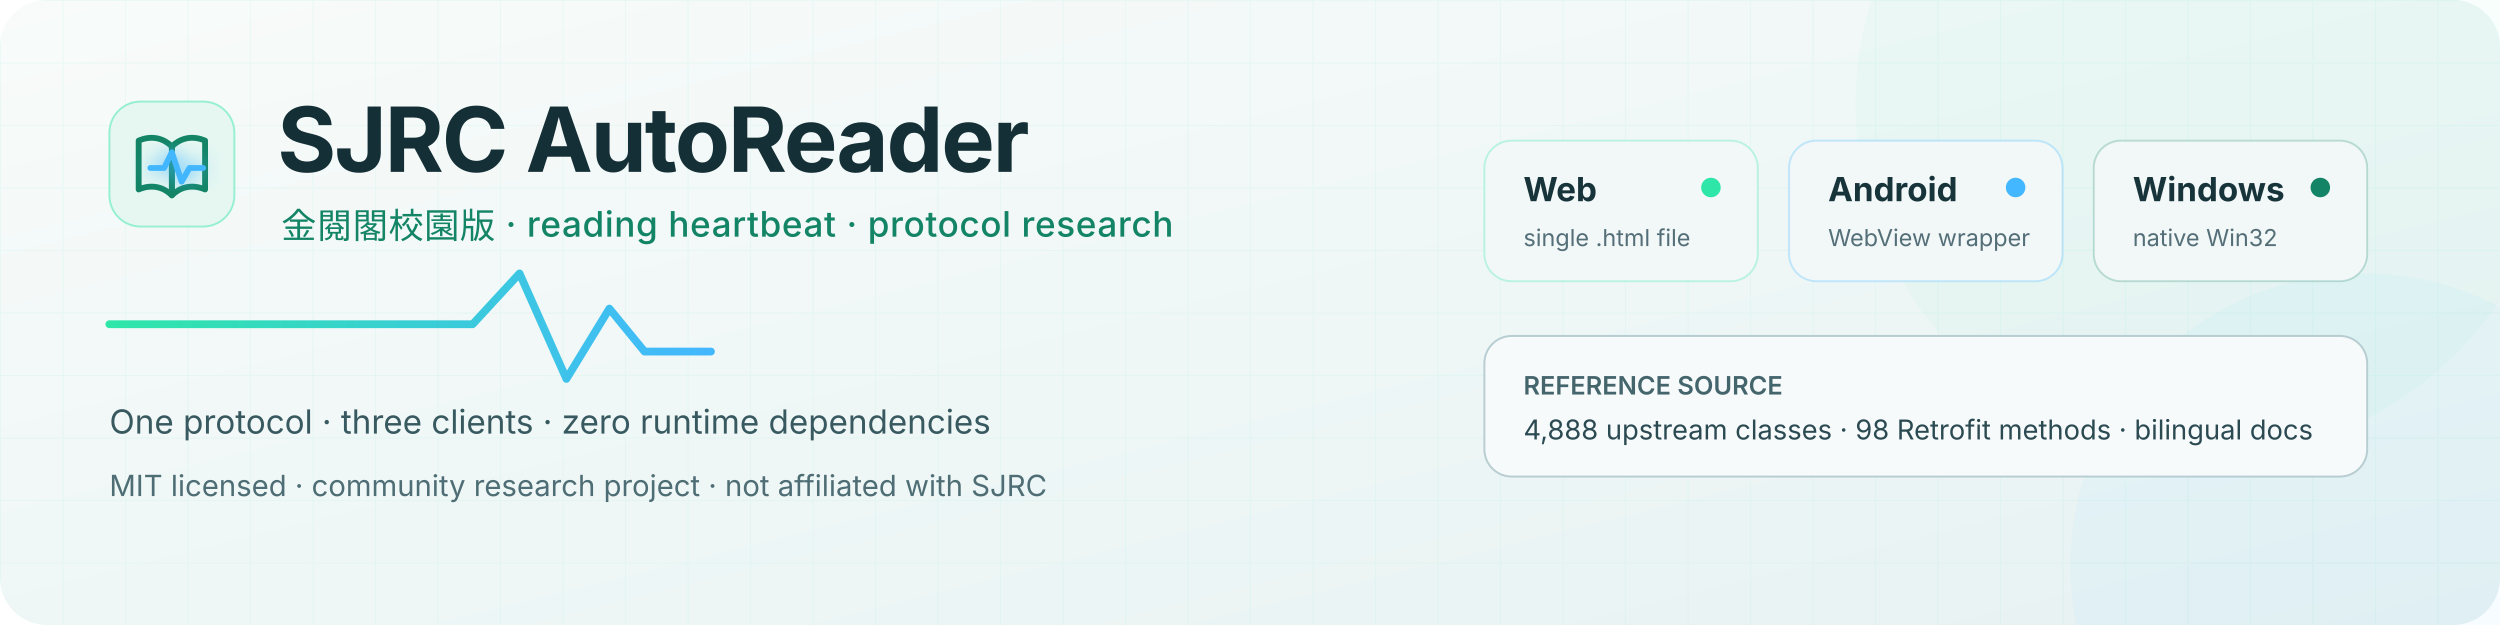
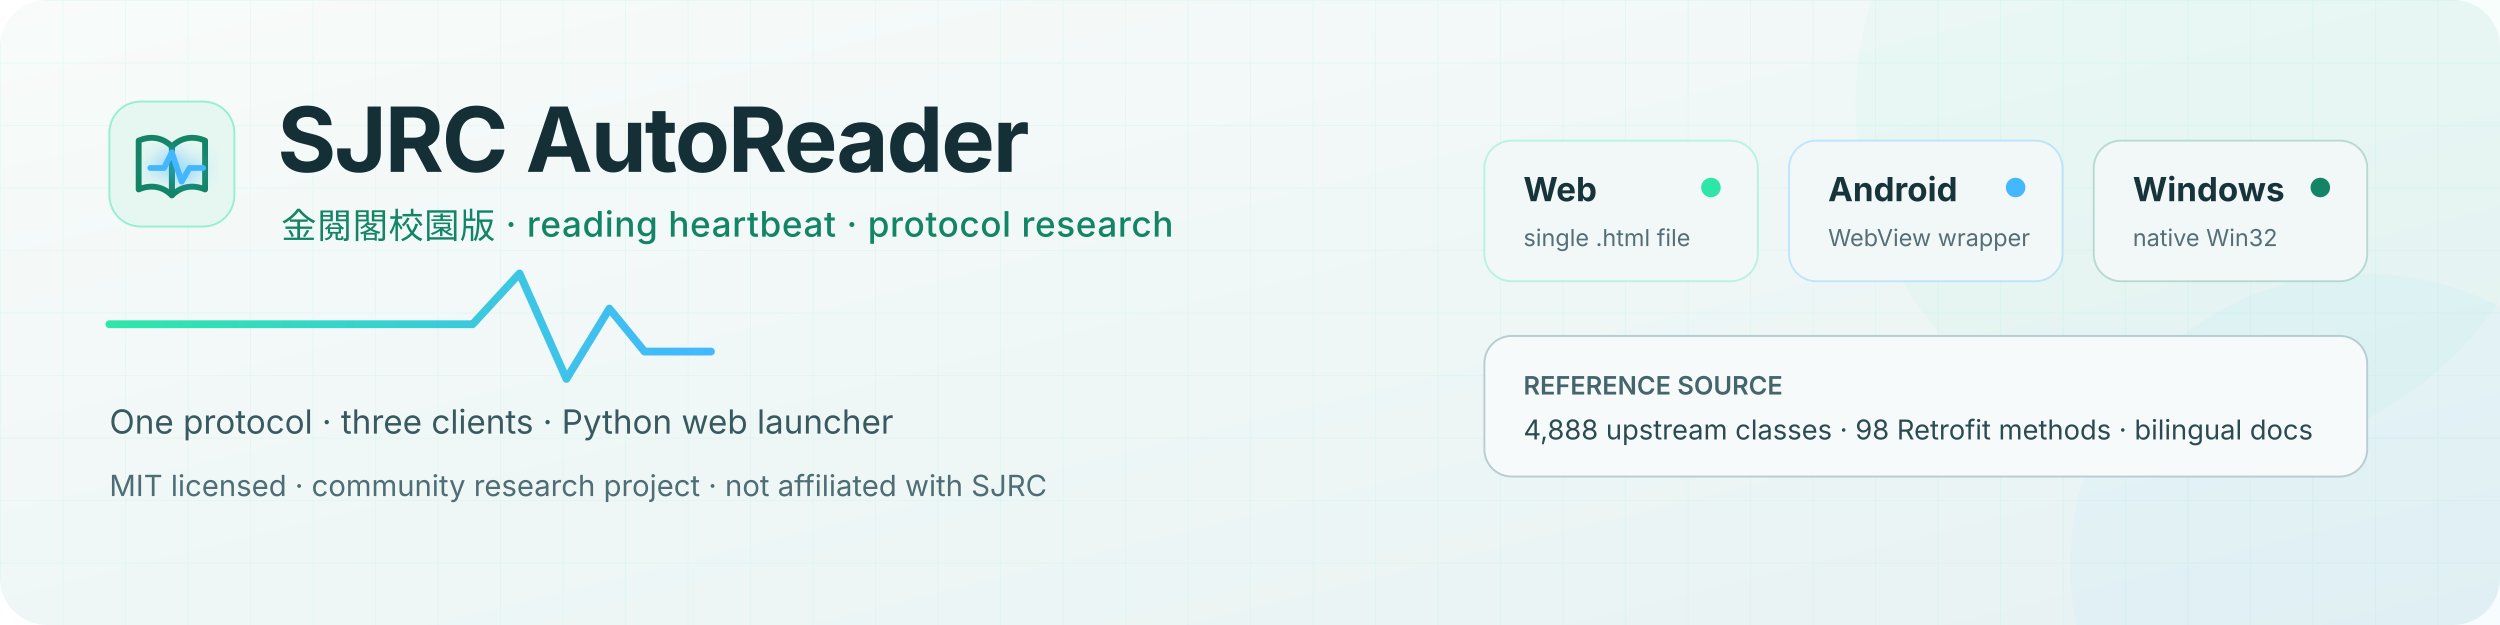
<svg xmlns="http://www.w3.org/2000/svg" width="1280" height="320" viewBox="0 0 1280 320" role="img" aria-labelledby="title desc">
  <defs>
    <linearGradient id="bg" x1="0" y1="0" x2="1" y2="1">
      <stop offset="0" stop-color="#f8fbfa" />
      <stop offset="0.55" stop-color="#eef7f6" />
      <stop offset="1" stop-color="#e8f1f2" />
    </linearGradient>
    <linearGradient id="accent" x1="0" y1="0" x2="1" y2="0">
      <stop offset="0" stop-color="#2ee6a8" />
      <stop offset="1" stop-color="#43b7ff" />
    </linearGradient>
    <pattern id="grid" width="32" height="32" patternUnits="userSpaceOnUse">
      <path d="M32 0H0V32" fill="none" stroke="#2ee6a8" stroke-opacity="0.06" />
    </pattern>
    <filter id="glow" x="-30%" y="-30%" width="160%" height="160%">
      <feGaussianBlur stdDeviation="5" result="b" />
      <feMerge>
        <feMergeNode in="b" />
        <feMergeNode in="SourceGraphic" />
      </feMerge>
    </filter>
  </defs>
  <rect width="1280" height="320" rx="24" fill="url(#bg)" />
  <rect width="1280" height="320" rx="24" fill="url(#grid)" />
  <circle cx="1130" cy="54" r="180" fill="#2ee6a8" opacity="0.04" />
  <circle cx="1210" cy="290" r="150" fill="#43b7ff" opacity="0.05" />
  <g transform="translate(56 52)">
    <rect width="64" height="64" rx="16" fill="#e6f7f1" stroke="#2ee6a8" stroke-opacity="0.45" />
    <path d="M15 20c7-3 13-1 17 3v25c-4-4-10-6-17-3z" fill="none" stroke="#138465" stroke-width="3" stroke-linejoin="round" />
    <path d="M49 20c-7-3-13-1-17 3v25c4-4 10-6 17-3z" fill="none" stroke="#138465" stroke-width="3" stroke-linejoin="round" />
    <path d="M21 34h7l4-8 5 15 4-7h7" fill="none" stroke="#43b7ff" stroke-width="3" stroke-linecap="round" stroke-linejoin="round" filter="url(#glow)" />
  </g>
  <text x="142" y="88" fill="#152f36" font-family="Inter, Segoe UI, Helvetica, Arial, sans-serif" font-size="46" font-weight="700" letter-spacing="-1">SJRC AutoReader</text>
  <text x="144" y="122" fill="#138465" font-family="Inter, Segoe UI, Helvetica, Arial, sans-serif" font-size="18" font-weight="500" letter-spacing="0.3">金閱閣校園版 · reading heartbeat · protocol research</text>
  <path d="M56 166h186l24-26 24 54 22-36 18 22h34" fill="none" stroke="url(#accent)" stroke-width="4" stroke-linecap="round" stroke-linejoin="round" />
-   <text x="56" y="222" fill="#385960" font-family="Inter, Segoe UI, Helvetica, Arial, sans-serif" font-size="17">One protocol · three clients · zero runtime dependencies</text>
+   <text x="56" y="222" fill="#385960" font-family="Inter, Segoe UI, Helvetica, Arial, sans-serif" font-size="17">One protocol · three clients · Python web launcher</text>
  <text x="56" y="254" fill="#4e6d75" font-family="Inter, Segoe UI, Helvetica, Arial, sans-serif" font-size="15">MIT licensed · community research project · not affiliated with SJRC</text>
  <g font-family="Inter, Segoe UI, Helvetica, Arial, sans-serif">
    <g transform="translate(760 72)">
      <rect width="140" height="72" rx="14" fill="#f2f7f8" stroke="#2ee6a8" stroke-opacity="0.28" />
      <text x="20" y="31" fill="#18343b" font-size="17" font-weight="650">Web</text>
      <text x="20" y="54" fill="#546f77" font-size="12">single .html file</text>
      <circle cx="116" cy="24" r="5" fill="#2ee6a8" />
    </g>
    <g transform="translate(916 72)">
      <rect width="140" height="72" rx="14" fill="#f2f7f8" stroke="#43b7ff" stroke-opacity="0.28" />
      <text x="20" y="31" fill="#18343b" font-size="17" font-weight="650">Android</text>
      <text x="20" y="54" fill="#546f77" font-size="12">WebView wrapper</text>
      <circle cx="116" cy="24" r="5" fill="#43b7ff" />
    </g>
    <g transform="translate(1072 72)">
      <rect width="140" height="72" rx="14" fill="#f2f7f8" stroke="#138465" stroke-opacity="0.24" />
      <text x="20" y="31" fill="#18343b" font-size="17" font-weight="650">Windows</text>
      <text x="20" y="54" fill="#546f77" font-size="12">native Win32</text>
      <circle cx="116" cy="24" r="5" fill="#138465" />
    </g>
    <g transform="translate(760 172)">
      <rect width="452" height="72" rx="14" fill="#f7fafb" stroke="#b7cdd2" />
      <text x="20" y="30" fill="#45656d" font-size="13" font-weight="600">REFERENCE SOURCE</text>
      <text x="20" y="53" fill="#2b4a52" font-size="14">4,888 upstream classes · 98 Retrofit methods · bilingual docs</text>
    </g>
  </g>
</svg>
